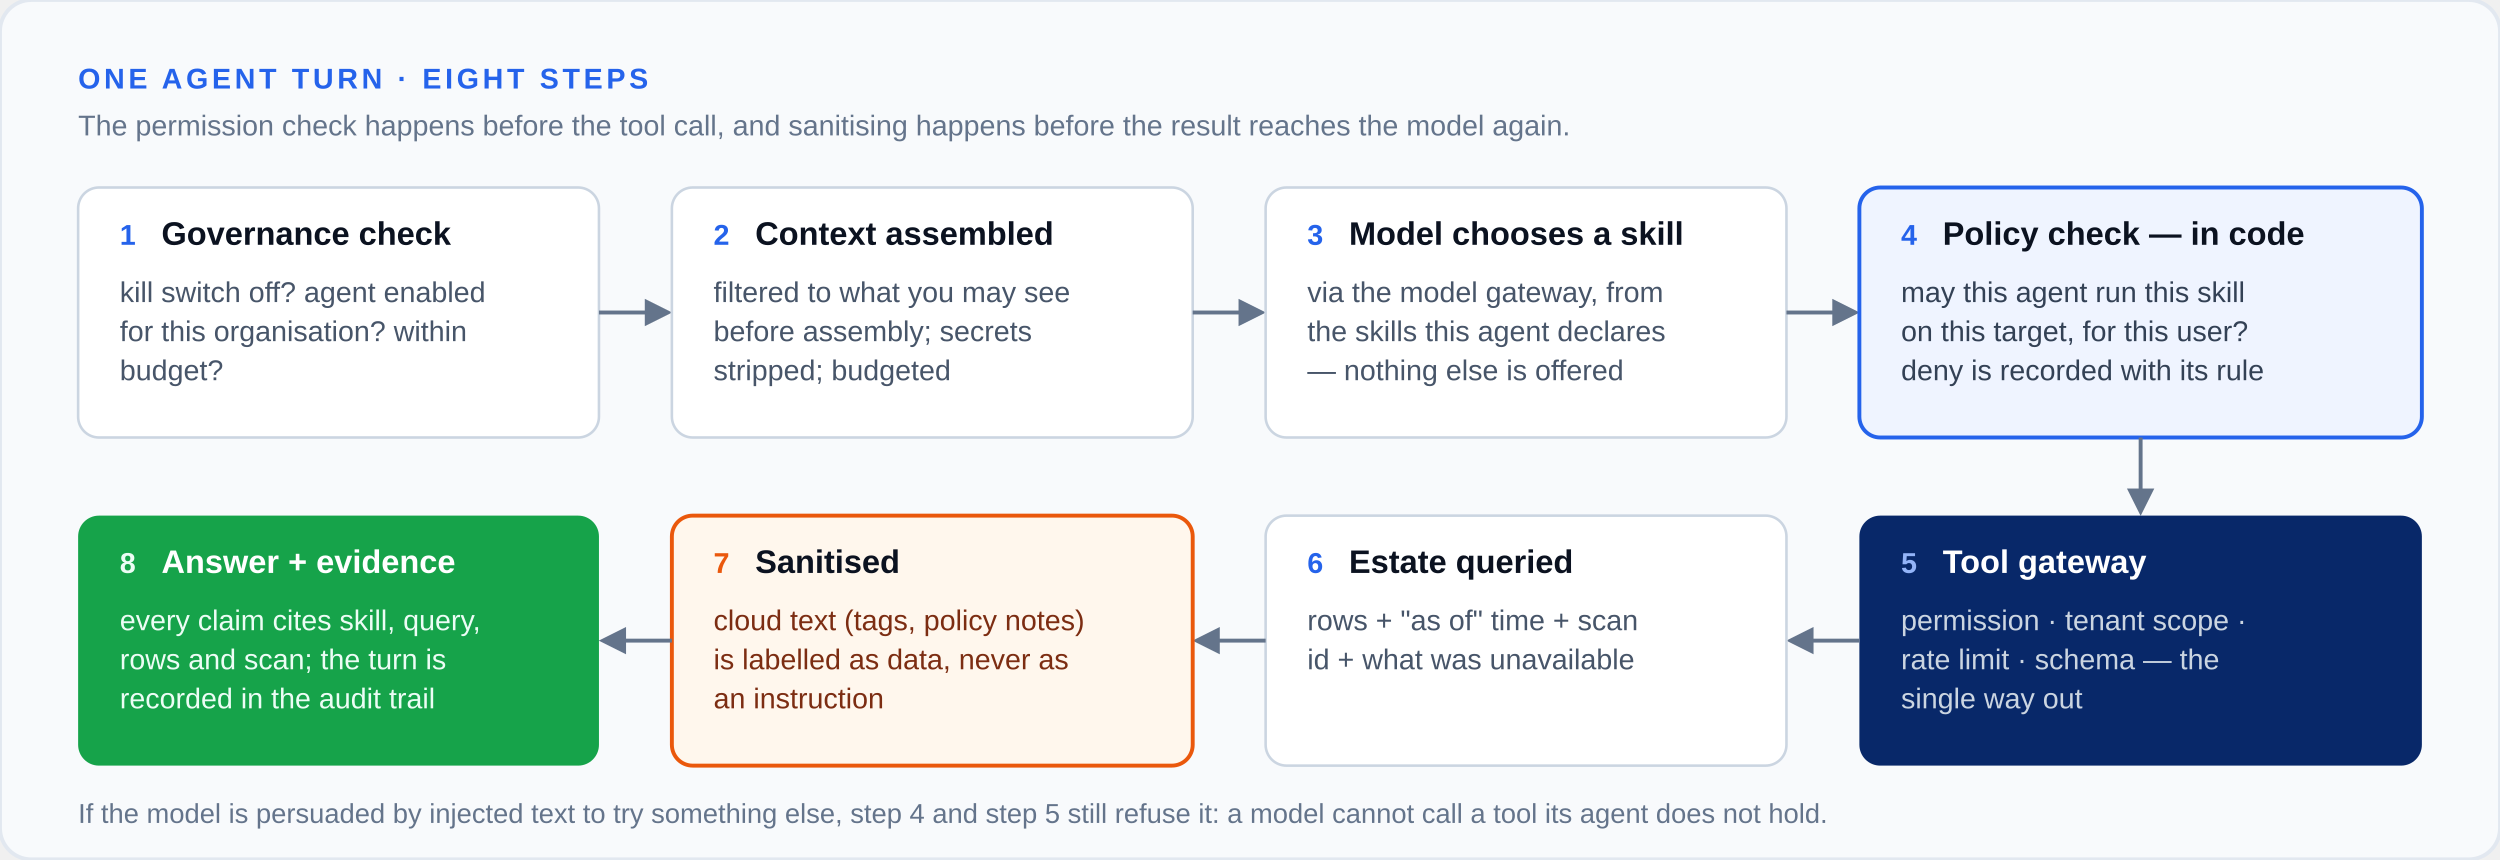
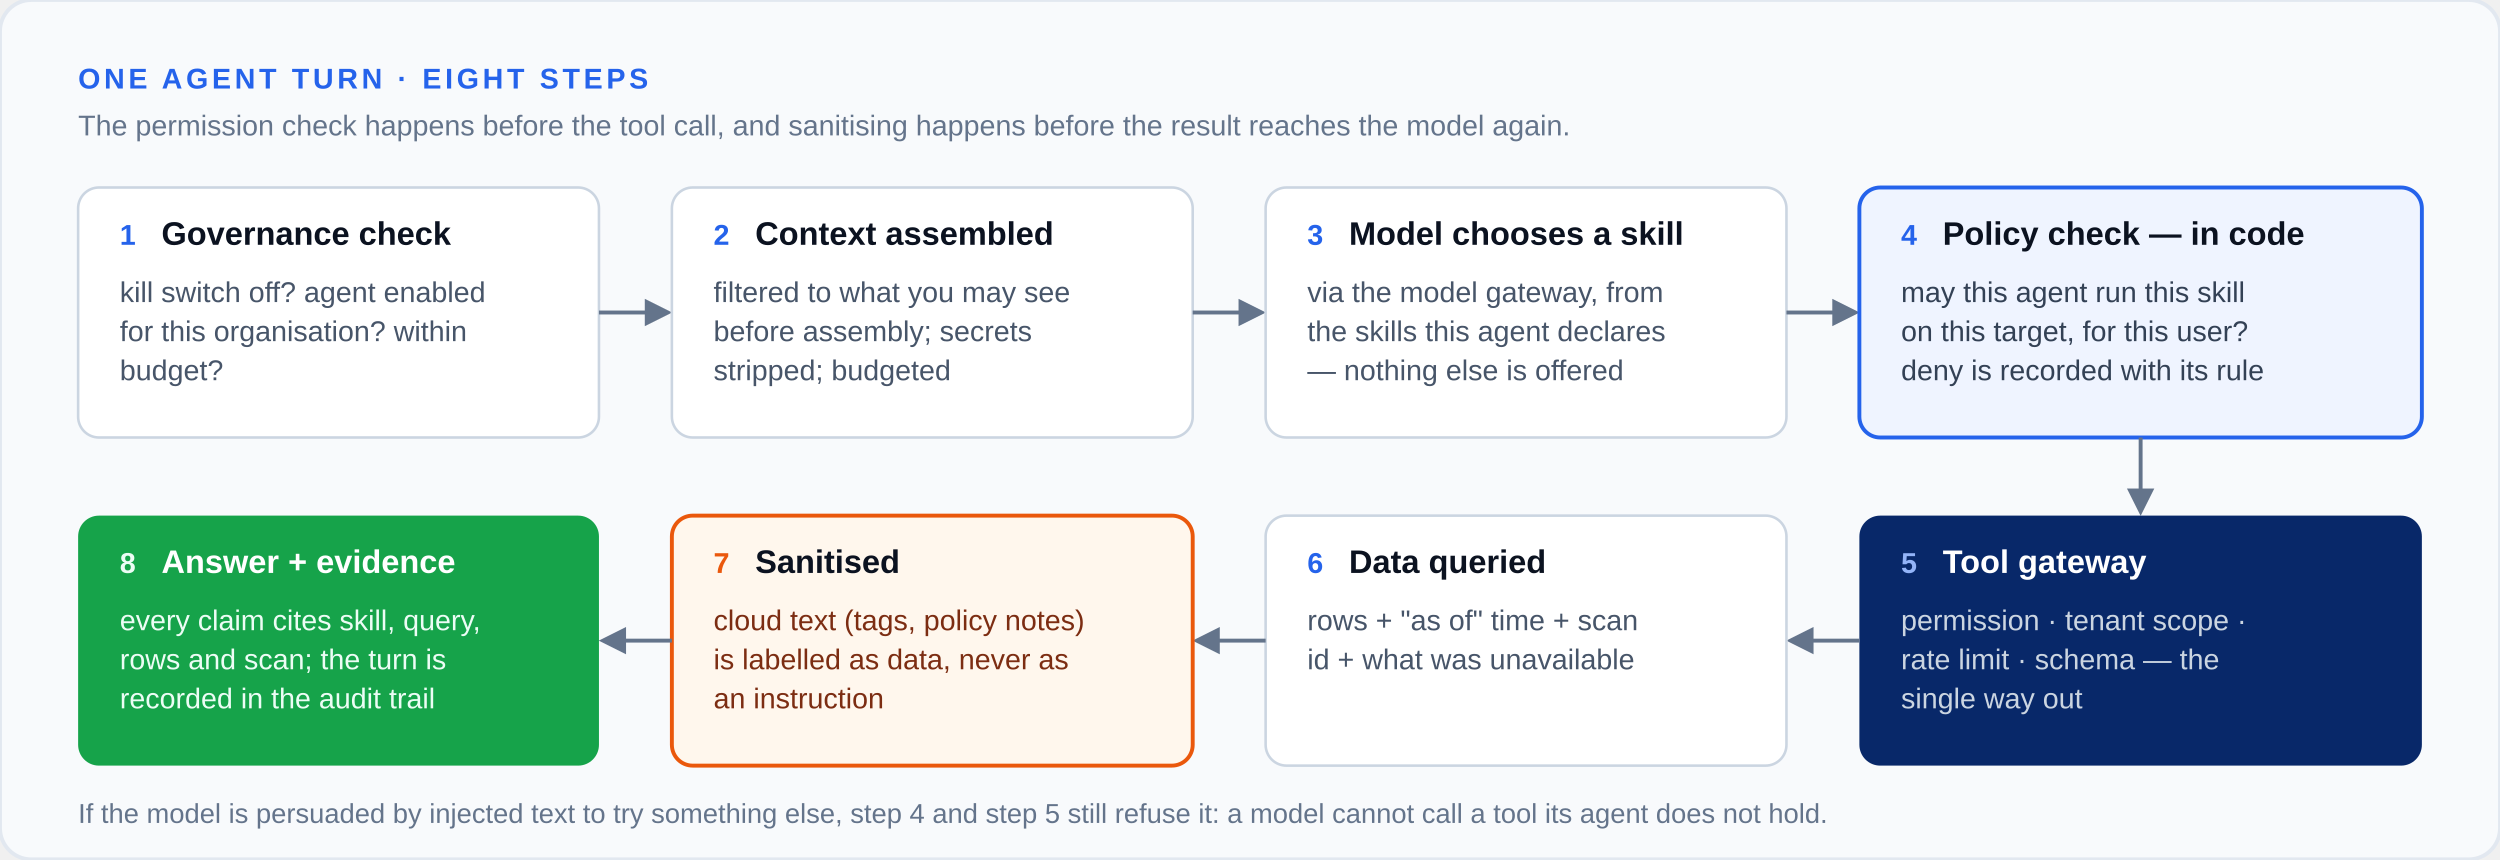
<svg xmlns="http://www.w3.org/2000/svg" viewBox="0 0 960 330" width="960" height="330" font-family="Arial, sans-serif" role="img" aria-labelledby="t d">
  <defs>
    <marker id="a" viewBox="0 0 10 10" refX="8" refY="5" markerWidth="7" markerHeight="7" orient="auto">
      <path d="M0,0 L10,5 L0,10 z" fill="#64748B" />
    </marker>
  </defs>
  <rect width="960" height="330" rx="12" fill="#F8FAFC" stroke="#E2E8F0" stroke-width="1.5" />
  <text x="30" y="34" font-size="11" font-weight="700" fill="#2563EB" letter-spacing="1.4">ONE AGENT TURN · EIGHT STEPS</text>
  <text x="30" y="52" font-size="11" fill="#64748B">The permission check happens before the tool call, and sanitising happens before the result reaches the model again.</text>
  <g font-size="11">
    <rect x="30" y="72" width="200" height="96" rx="8" fill="#FFFFFF" stroke="#CBD5E1" />
    <text x="46" y="94" font-weight="700" fill="#2563EB">1</text>
    <text x="62" y="94" font-weight="700" fill="#0B1220" font-size="12.5">Governance check</text>
    <text x="46" y="116" fill="#475569">kill switch off? agent enabled</text>
    <text x="46" y="131" fill="#475569">for this organisation? within</text>
    <text x="46" y="146" fill="#475569">budget?</text>
    <line x1="230" y1="120" x2="256" y2="120" stroke="#64748B" stroke-width="1.5" marker-end="url(#a)" />
    <rect x="258" y="72" width="200" height="96" rx="8" fill="#FFFFFF" stroke="#CBD5E1" />
    <text x="274" y="94" font-weight="700" fill="#2563EB">2</text>
    <text x="290" y="94" font-weight="700" fill="#0B1220" font-size="12.5">Context assembled</text>
    <text x="274" y="116" fill="#475569">filtered to what you may see</text>
    <text x="274" y="131" fill="#475569">before assembly; secrets</text>
    <text x="274" y="146" fill="#475569">stripped; budgeted</text>
    <line x1="458" y1="120" x2="484" y2="120" stroke="#64748B" stroke-width="1.5" marker-end="url(#a)" />
    <rect x="486" y="72" width="200" height="96" rx="8" fill="#FFFFFF" stroke="#CBD5E1" />
    <text x="502" y="94" font-weight="700" fill="#2563EB">3</text>
    <text x="518" y="94" font-weight="700" fill="#0B1220" font-size="12.5">Model chooses a skill</text>
    <text x="502" y="116" fill="#475569">via the model gateway, from</text>
    <text x="502" y="131" fill="#475569">the skills this agent declares</text>
    <text x="502" y="146" fill="#475569">— nothing else is offered</text>
    <line x1="686" y1="120" x2="712" y2="120" stroke="#64748B" stroke-width="1.5" marker-end="url(#a)" />
    <rect x="714" y="72" width="216" height="96" rx="8" fill="#EFF4FF" stroke="#2563EB" stroke-width="1.5" />
    <text x="730" y="94" font-weight="700" fill="#2563EB">4</text>
    <text x="746" y="94" font-weight="700" fill="#0B1220" font-size="12.5">Policy check — in code</text>
    <text x="730" y="116" fill="#334155">may this agent run this skill</text>
    <text x="730" y="131" fill="#334155">on this target, for this user?</text>
    <text x="730" y="146" fill="#334155">deny is recorded with its rule</text>
    <line x1="822" y1="168" x2="822" y2="196" stroke="#64748B" stroke-width="1.5" marker-end="url(#a)" />
    <rect x="714" y="198" width="216" height="96" rx="8" fill="#082869" />
    <text x="730" y="220" font-weight="700" fill="#93B4F8">5</text>
    <text x="746" y="220" font-weight="700" fill="#FFFFFF" font-size="12.5">Tool gateway</text>
    <text x="730" y="242" fill="#CBD5E1">permission · tenant scope ·</text>
    <text x="730" y="257" fill="#CBD5E1">rate limit · schema — the</text>
    <text x="730" y="272" fill="#CBD5E1">single way out</text>
    <line x1="714" y1="246" x2="688" y2="246" stroke="#64748B" stroke-width="1.5" marker-end="url(#a)" />
    <rect x="486" y="198" width="200" height="96" rx="8" fill="#FFFFFF" stroke="#CBD5E1" />
    <text x="502" y="220" font-weight="700" fill="#2563EB">6</text>
-     <text x="518" y="220" font-weight="700" fill="#0B1220" font-size="12.5">Estate queried</text>
+     <text x="518" y="220" font-weight="700" fill="#0B1220" font-size="12.5">Data queried</text>
    <text x="502" y="242" fill="#475569">rows + "as of" time + scan</text>
    <text x="502" y="257" fill="#475569">id + what was unavailable</text>
    <line x1="486" y1="246" x2="460" y2="246" stroke="#64748B" stroke-width="1.5" marker-end="url(#a)" />
    <rect x="258" y="198" width="200" height="96" rx="8" fill="#FFF7ED" stroke="#EA580C" stroke-width="1.5" />
    <text x="274" y="220" font-weight="700" fill="#EA580C">7</text>
    <text x="290" y="220" font-weight="700" fill="#0B1220" font-size="12.5">Sanitised</text>
    <text x="274" y="242" fill="#7C2D12">cloud text (tags, policy notes)</text>
    <text x="274" y="257" fill="#7C2D12">is labelled as data, never as</text>
    <text x="274" y="272" fill="#7C2D12">an instruction</text>
    <line x1="258" y1="246" x2="232" y2="246" stroke="#64748B" stroke-width="1.5" marker-end="url(#a)" />
    <rect x="30" y="198" width="200" height="96" rx="8" fill="#16A34A" />
    <text x="46" y="220" font-weight="700" fill="#ECFDF5">8</text>
    <text x="62" y="220" font-weight="700" fill="#FFFFFF" font-size="12.5">Answer + evidence</text>
    <text x="46" y="242" fill="#ECFDF5">every claim cites skill, query,</text>
    <text x="46" y="257" fill="#ECFDF5">rows and scan; the turn is</text>
    <text x="46" y="272" fill="#ECFDF5">recorded in the audit trail</text>
  </g>
  <text x="30" y="316" font-size="10.5" fill="#64748B">If the model is persuaded by injected text to try something else, step 4 and step 5 still refuse it: a model cannot call a tool its agent does not hold.</text>
</svg>
